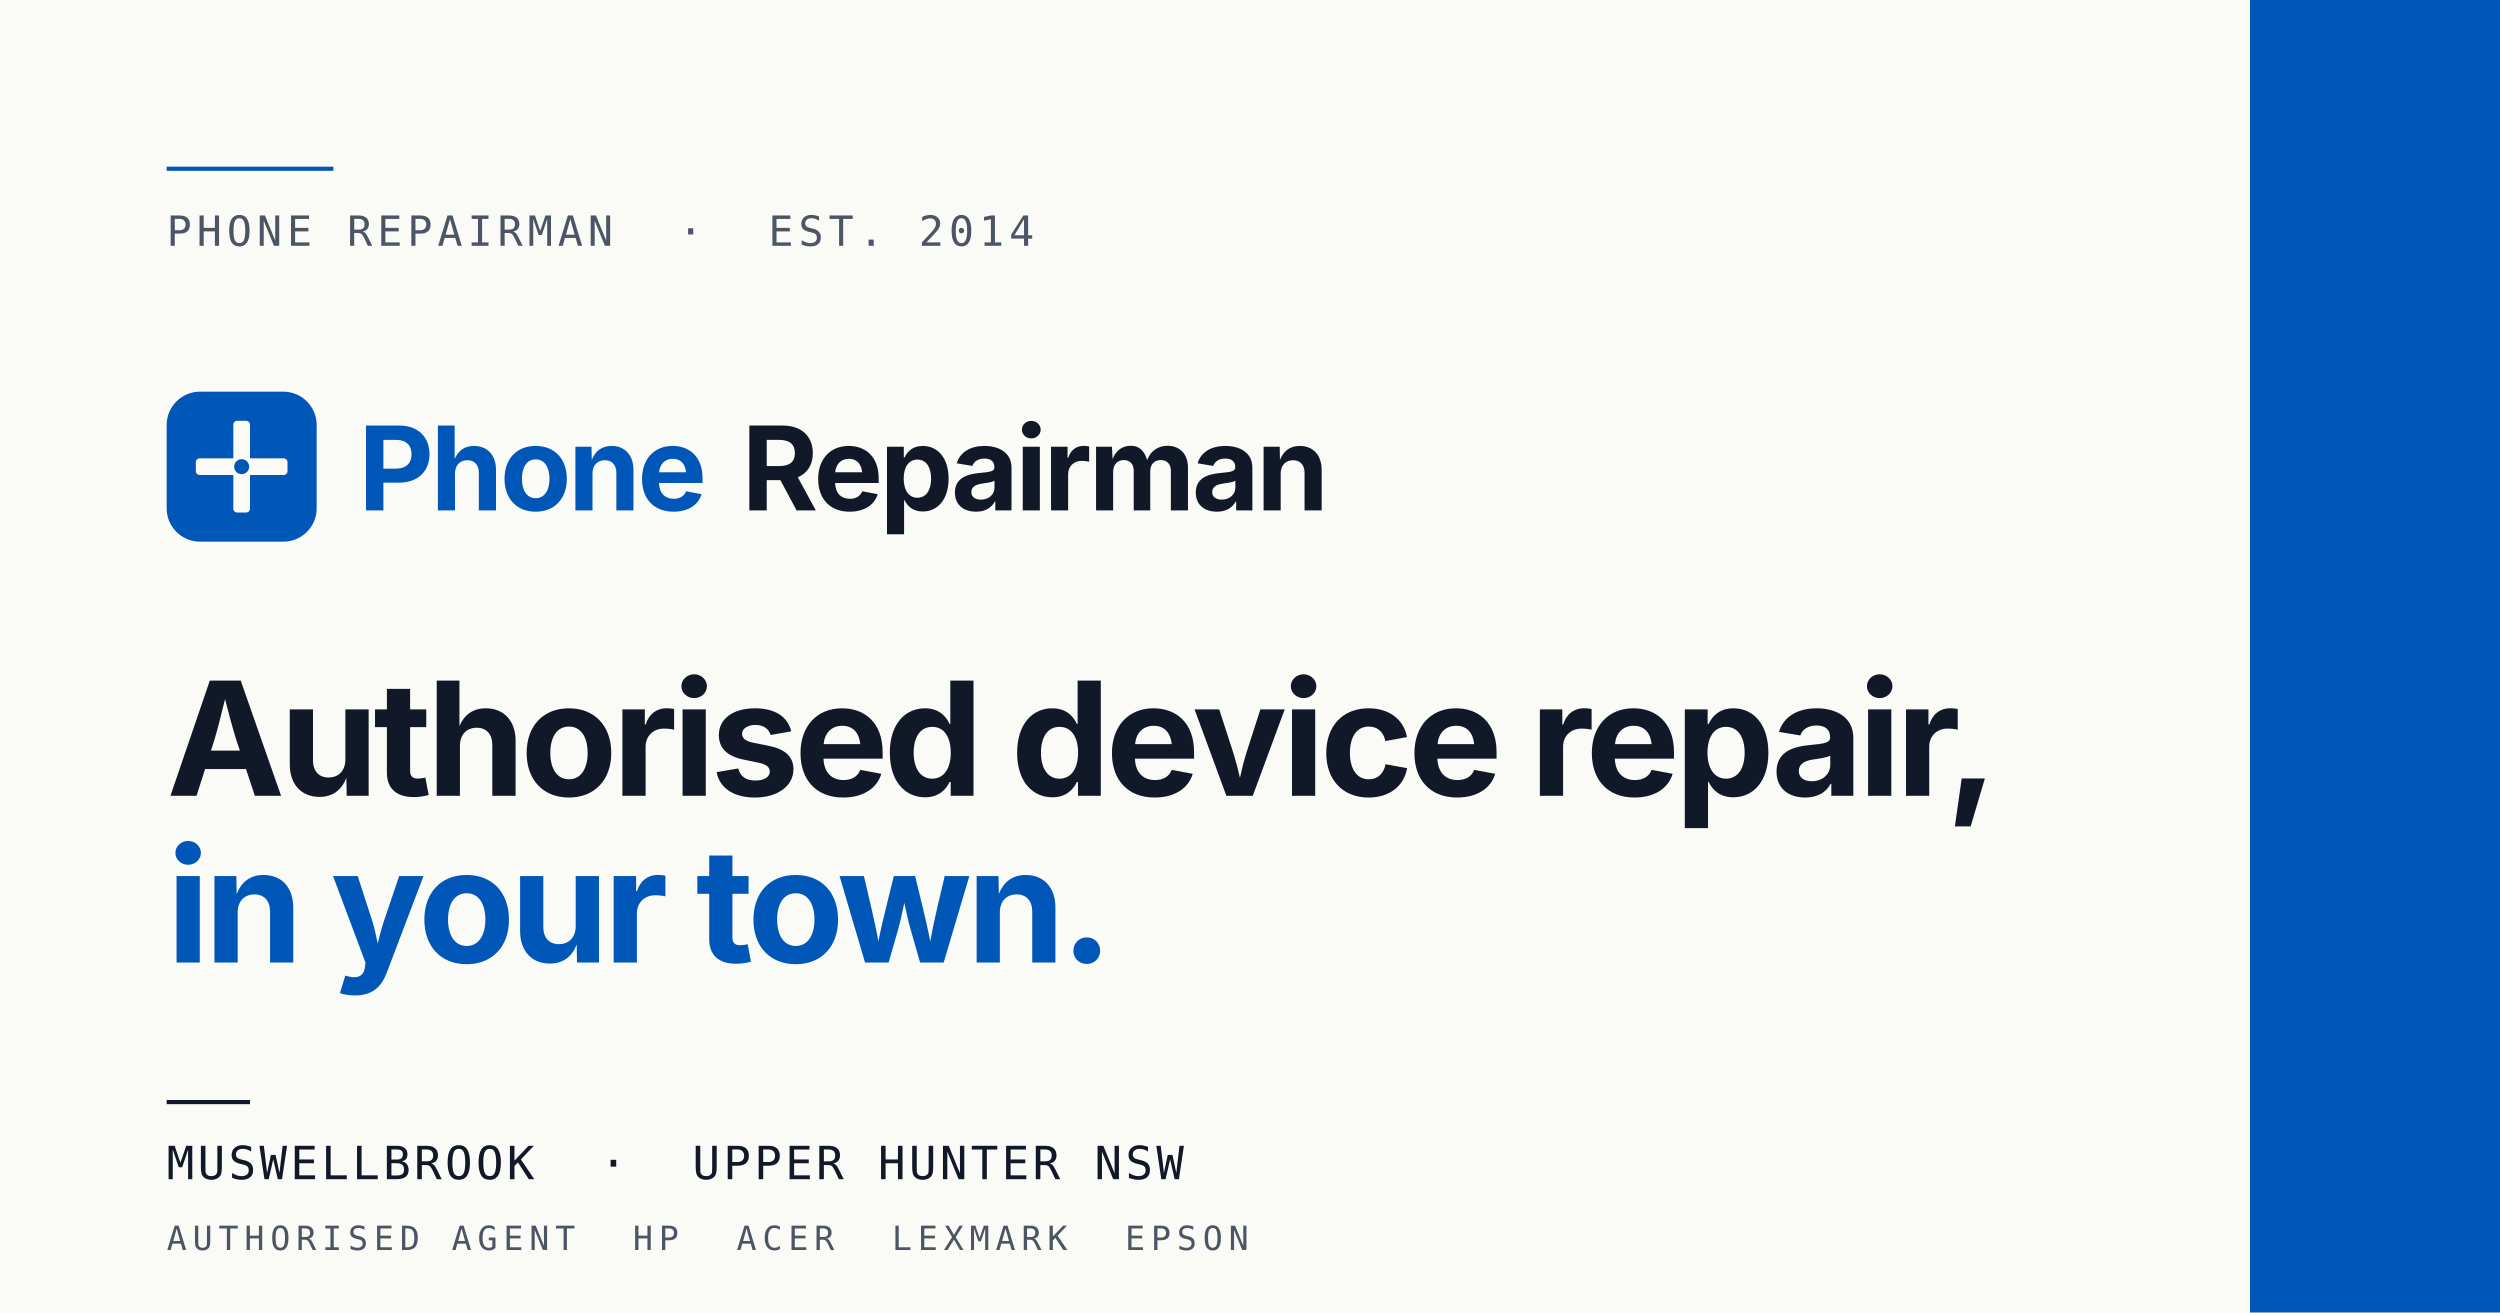
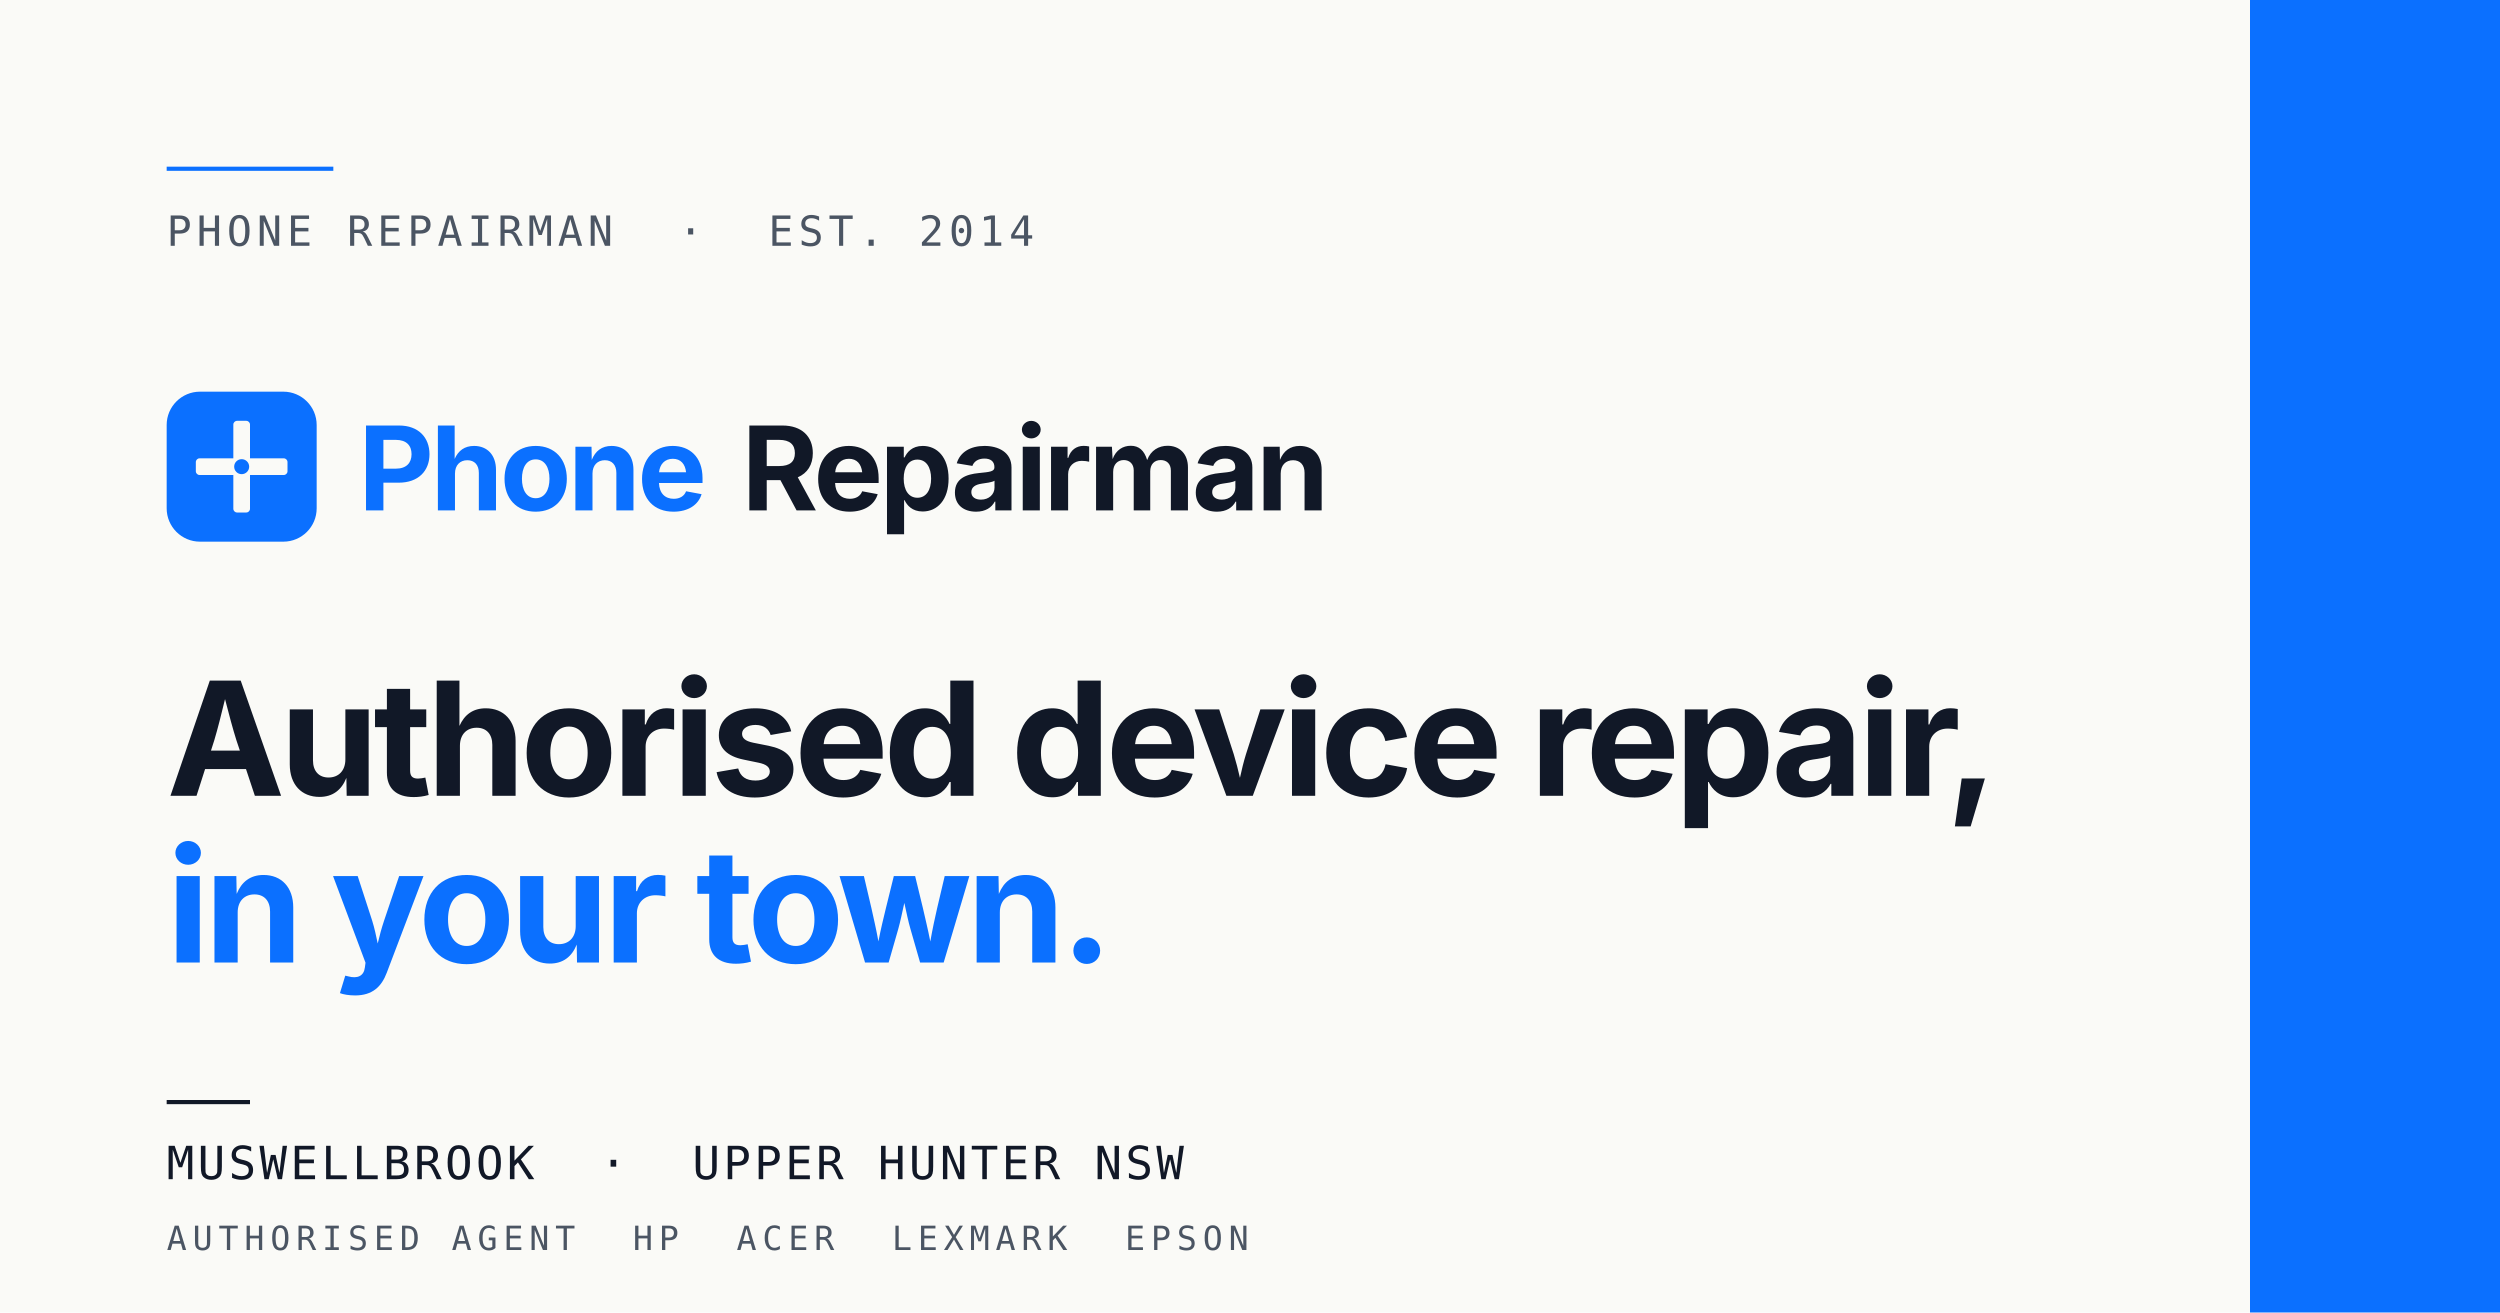
<svg xmlns="http://www.w3.org/2000/svg" viewBox="0 0 1200 630" role="img" aria-label="Phone Repairman — Authorised device repair, in your town.">
  <rect width="1200" height="630" fill="#fafaf7" />
-   <rect x="1080" y="0" width="120" height="630" fill="#0057b8" />
-   <rect x="80" y="80" width="80" height="2" fill="#0057b8" />
+   <rect x="1080" y="0" width="120" height="630" fill="#0b70ff" />
+   <rect x="80" y="80" width="80" height="2" fill="#0b70ff" />
  <text x="80" y="118" font-family="'JetBrains Mono', 'SF Mono', Consolas, monospace" font-size="20" letter-spacing="2.4" fill="#4b5563">PHONE REPAIRMAN  ·  EST. 2014</text>
  <g transform="translate(80 188)">
-     <rect width="72" height="72" rx="16" fill="#0057b8" />
+     <rect width="72" height="72" rx="16" fill="#0b70ff" />
    <g fill="#fafaf7">
      <rect x="32" y="14" width="8" height="44" rx="1.8" />
      <rect x="14" y="32" width="44" height="8" rx="1.8" />
    </g>
-     <circle cx="36" cy="36" r="3.6" fill="#0057b8" />
+     <circle cx="36" cy="36" r="3.6" fill="#0b70ff" />
  </g>
-   <text x="172" y="245" font-family="Inter, 'Helvetica Neue', Arial, sans-serif" font-weight="700" font-size="56" letter-spacing="-1.6" fill="#0057b8">Phone</text>
+   <text x="172" y="245" font-family="Inter, 'Helvetica Neue', Arial, sans-serif" font-weight="700" font-size="56" letter-spacing="-1.6" fill="#0b70ff">Phone</text>
  <text x="356" y="245" font-family="Inter, 'Helvetica Neue', Arial, sans-serif" font-weight="700" font-size="56" letter-spacing="-1.6" fill="#111827">Repairman</text>
  <text x="80" y="382" font-family="Inter, 'Helvetica Neue', Arial, sans-serif" font-weight="700" font-size="76" letter-spacing="-2.4" fill="#111827">Authorised device repair,</text>
-   <text x="80" y="462" font-family="Inter, 'Helvetica Neue', Arial, sans-serif" font-weight="700" font-size="76" letter-spacing="-2.4" fill="#0057b8">in your town.</text>
+   <text x="80" y="462" font-family="Inter, 'Helvetica Neue', Arial, sans-serif" font-weight="700" font-size="76" letter-spacing="-2.4" fill="#0b70ff">in your town.</text>
  <rect x="80" y="528" width="40" height="2" fill="#111827" />
  <text x="80" y="566" font-family="'JetBrains Mono', 'SF Mono', Consolas, monospace" font-size="22" letter-spacing="1.6" fill="#111827">MUSWELLBROOK  ·  UPPER HUNTER NSW</text>
  <text x="80" y="600" font-family="'JetBrains Mono', 'SF Mono', Consolas, monospace" font-size="16" letter-spacing="2.8" fill="#4b5563">AUTHORISED AGENT  HP  ACER  LEXMARK  EPSON</text>
</svg>
